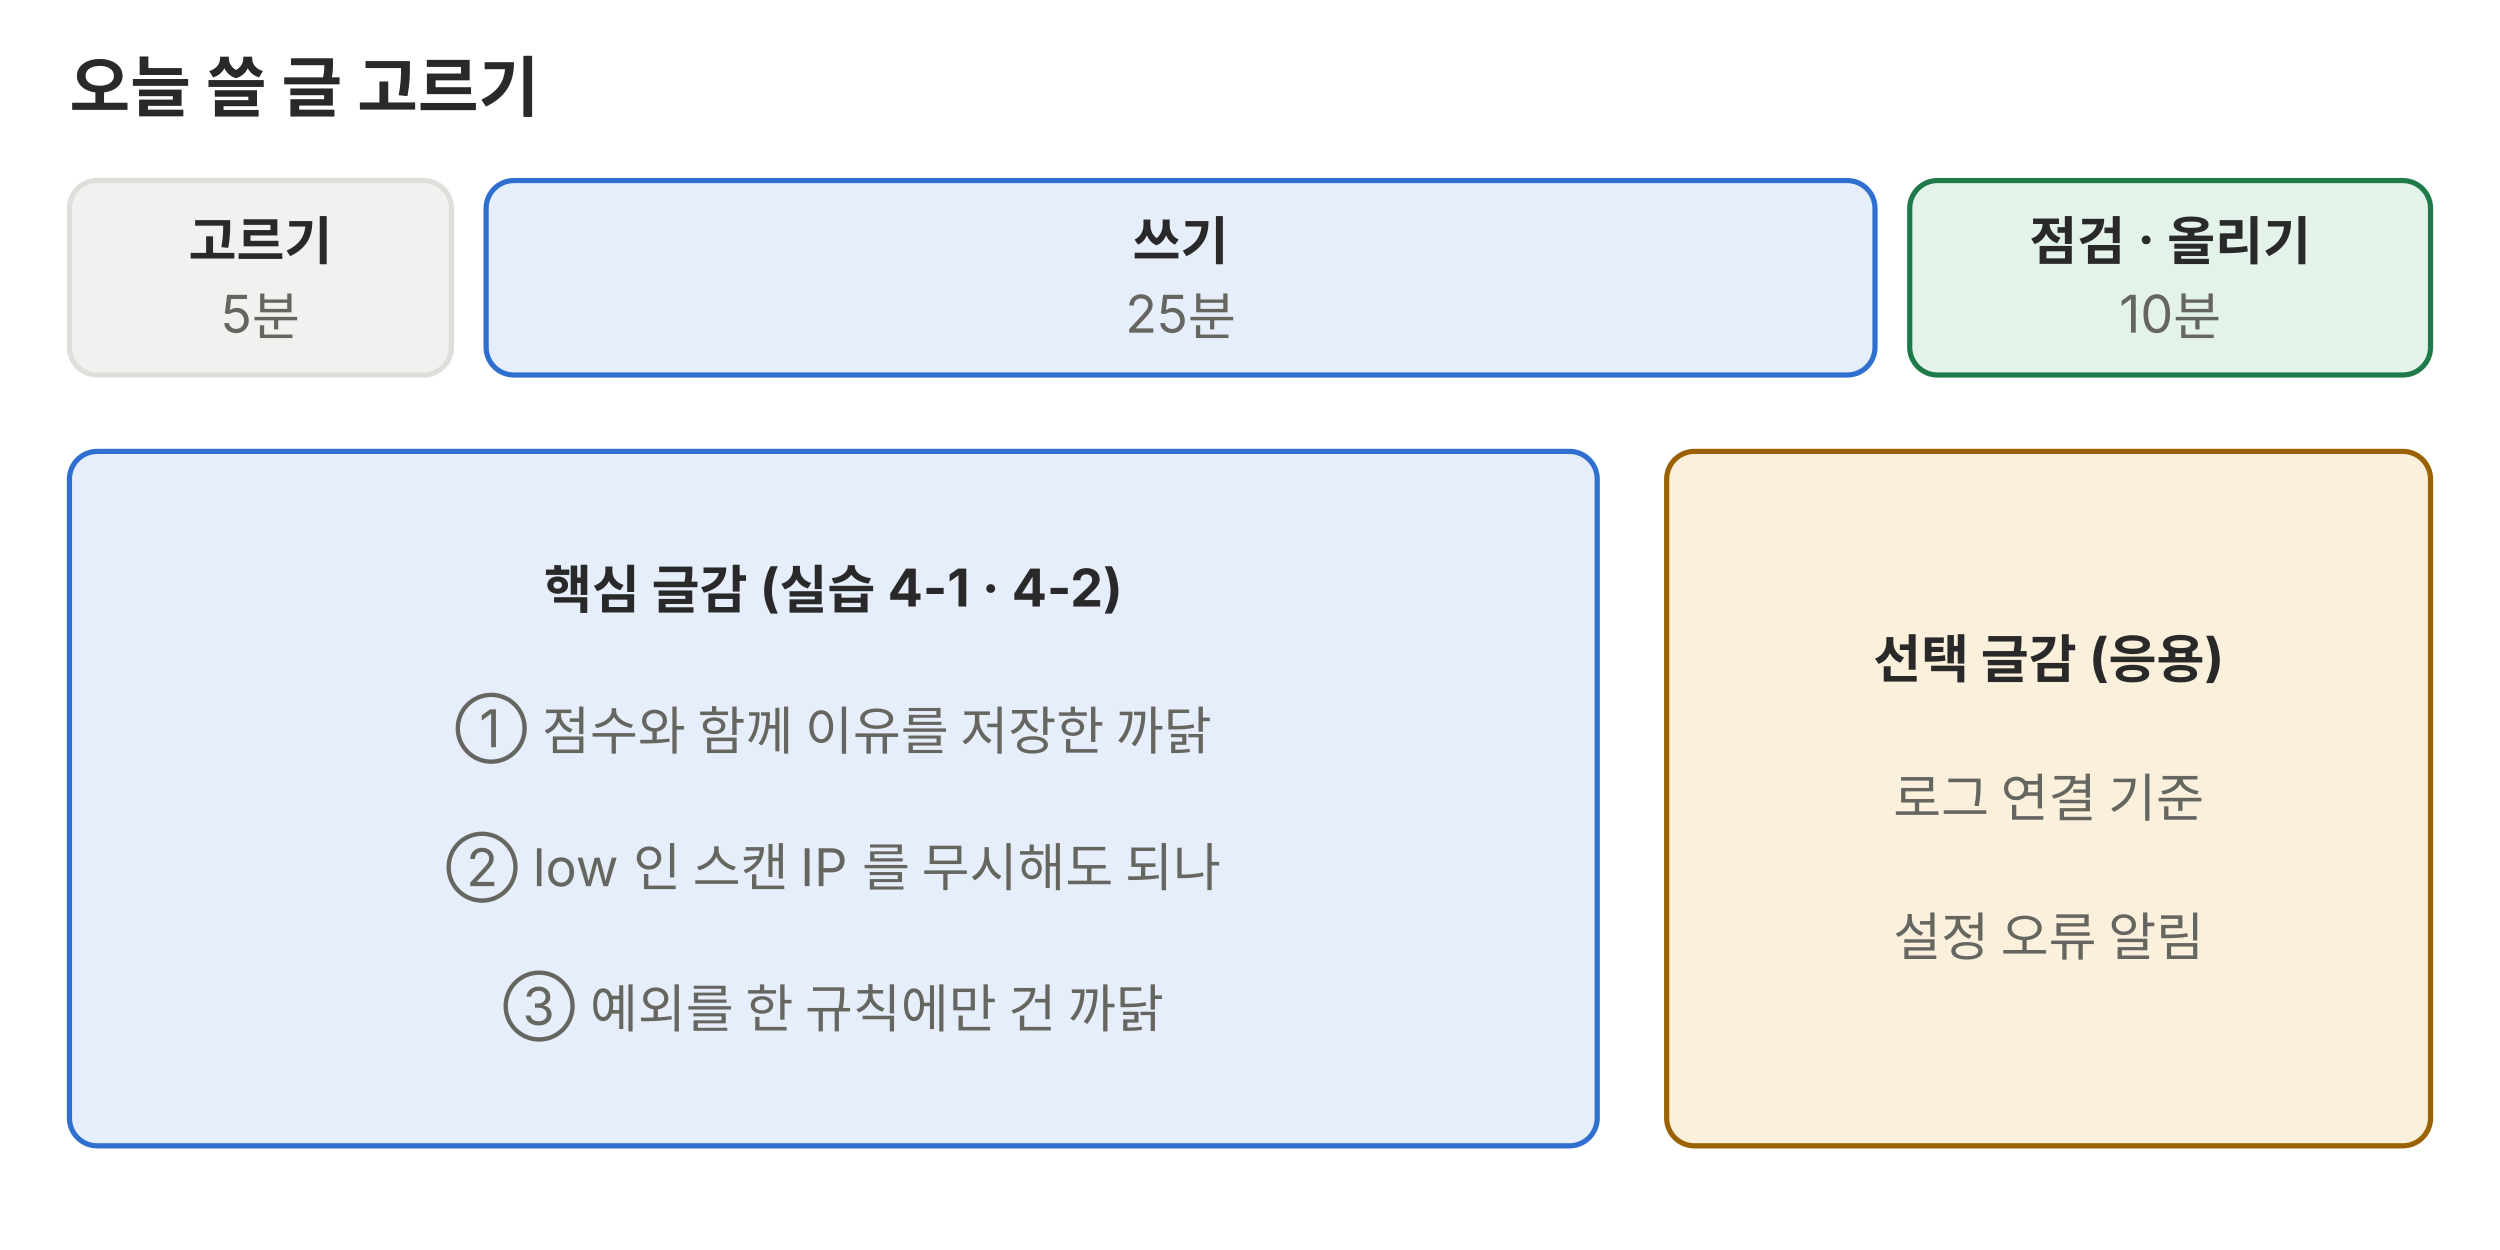
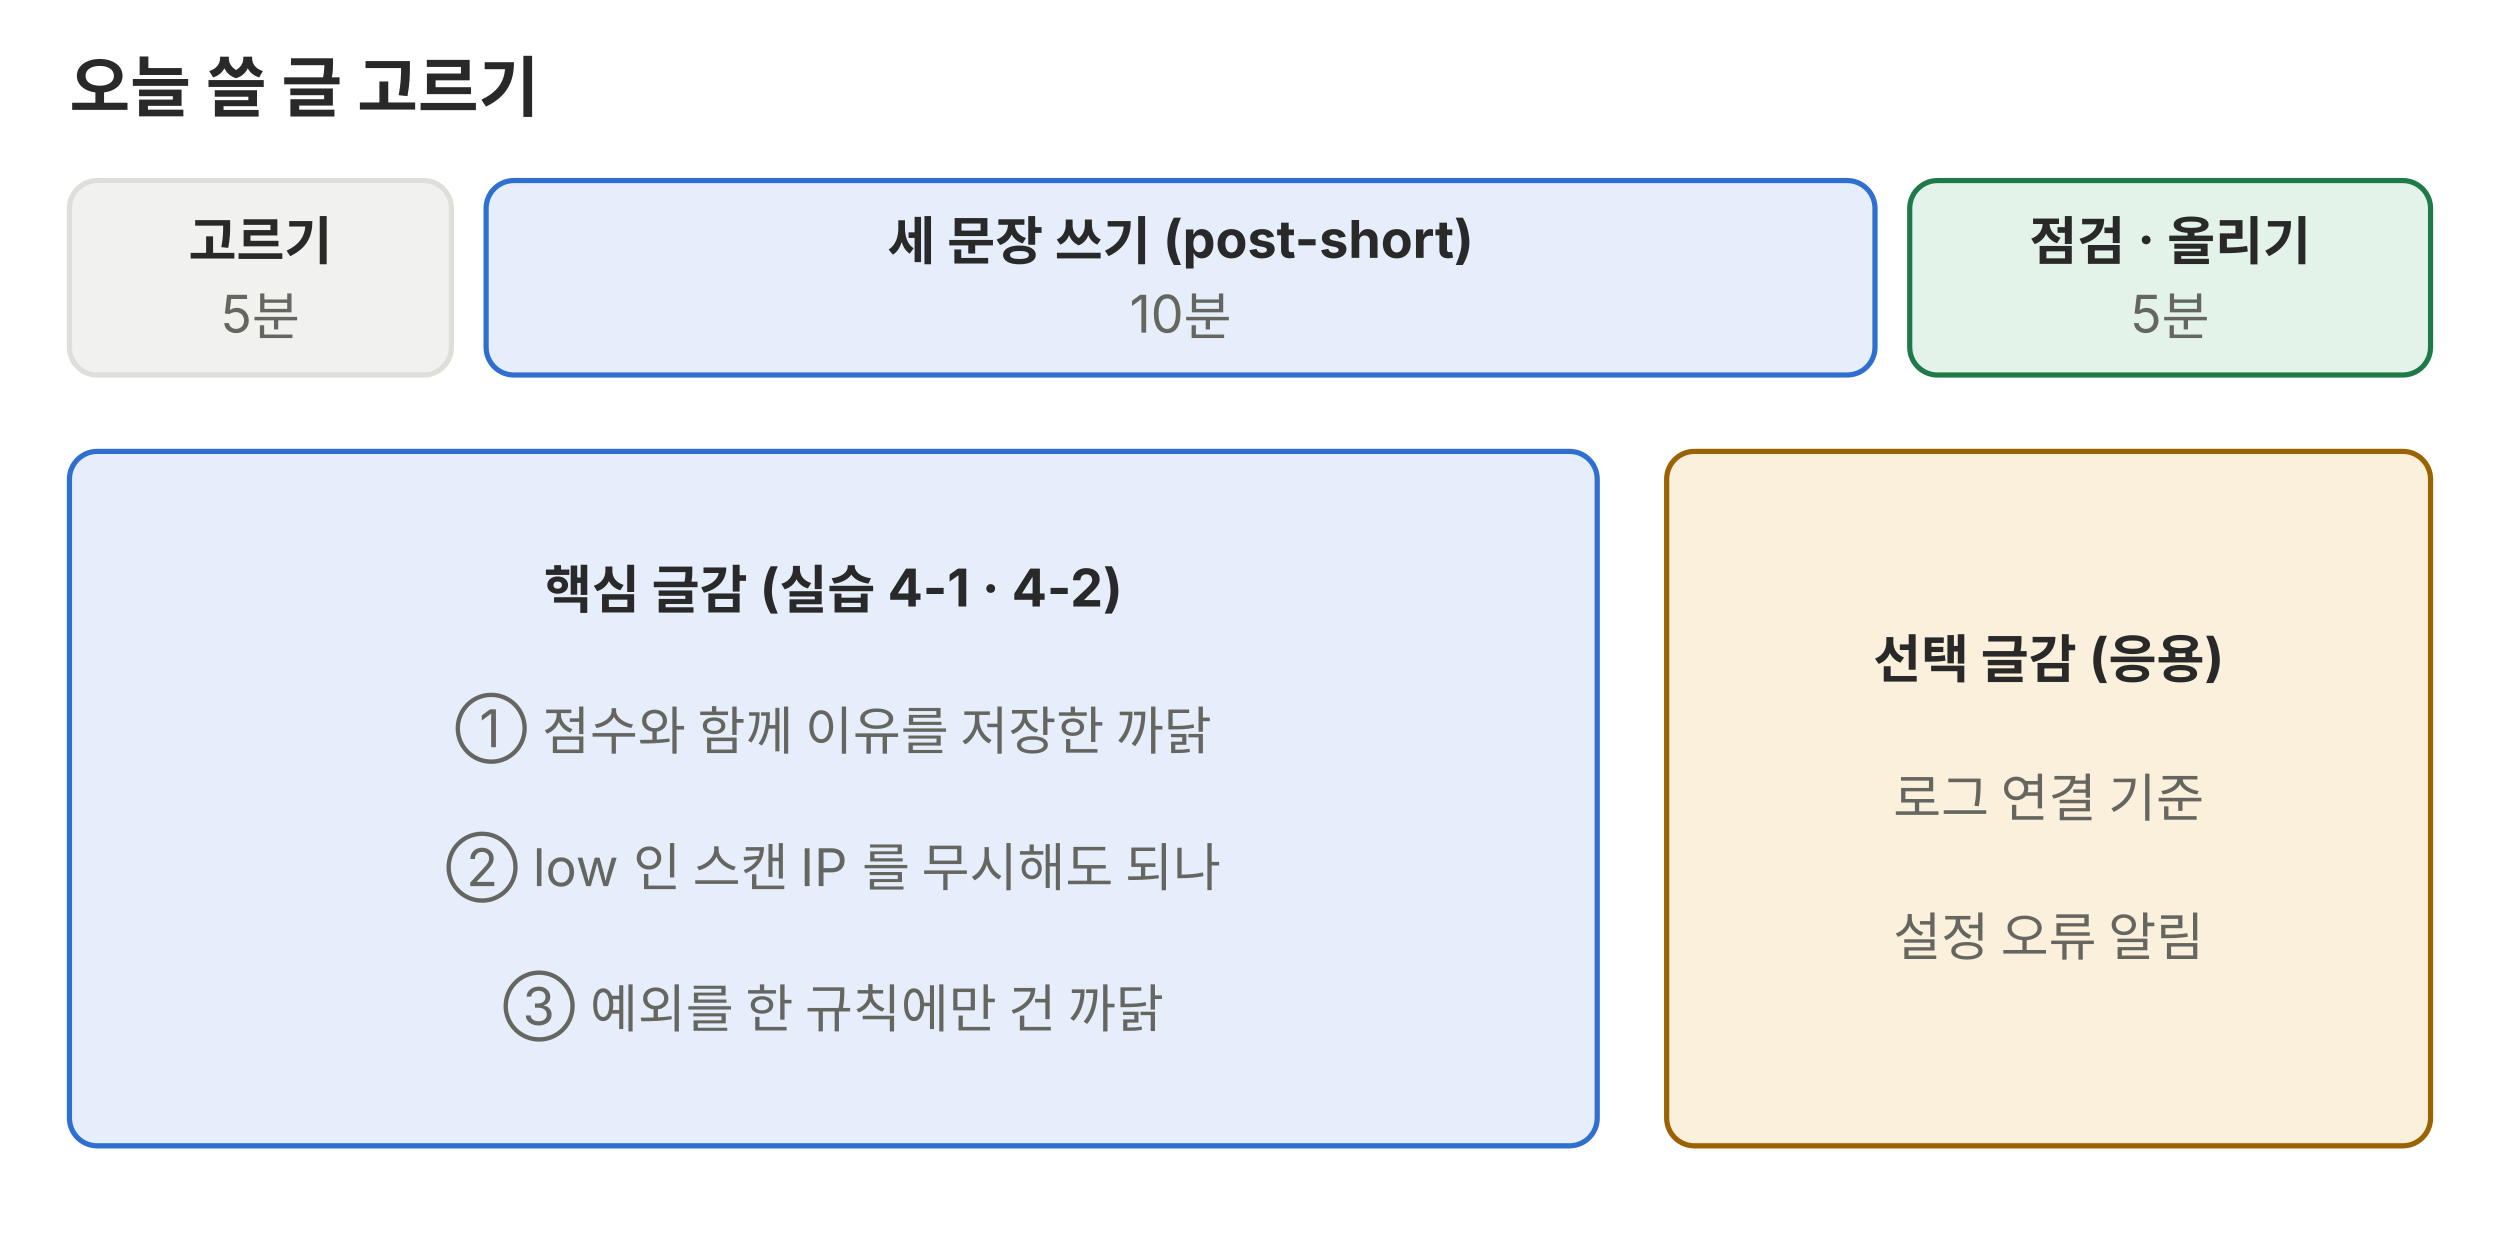
<svg xmlns="http://www.w3.org/2000/svg" viewBox="0 0 720 360" role="img" font-family="Pretendard, 'Noto Sans KR', -apple-system, 'Segoe UI', sans-serif">
  <defs>
    <marker id="a-p01" viewBox="0 0 10 10" refX="9" refY="5" markerWidth="7" markerHeight="7" orient="auto-start-reverse">
      <path d="M0 0L10 5L0 10z" fill="#666660" />
    </marker>
  </defs>
  <text x="20" y="32" font-size="19" text-anchor="start" fill="#292929" font-weight="700">오늘 쓸 글 고르기</text>
  <rect x="20" y="52" width="110" height="56" rx="8" fill="#f1f1ef" stroke="#dededb" stroke-width="1.5" />
  <text x="75.0" y="74.8" font-size="15" text-anchor="middle" fill="#292929" font-weight="700">고르기</text>
  <text x="75.0" y="95.8" font-size="15" text-anchor="middle" fill="#666660">5분</text>
  <rect x="140" y="52" width="400" height="56" rx="8" fill="#e6eefb" stroke="#2f6fd0" stroke-width="1.5" />
-   <text x="340.0" y="74.8" font-size="15" text-anchor="middle" fill="#292929" font-weight="700">쓰기</text>
-   <text x="340.0" y="95.8" font-size="15" text-anchor="middle" fill="#666660">25분</text>
+   <text x="340.0" y="74.8" font-size="15" text-anchor="middle" fill="#292929" font-weight="700">세 문장 쓰기 (post-short)</text>
+   <text x="340.0" y="95.8" font-size="15" text-anchor="middle" fill="#666660">10분</text>
  <rect x="550" y="52" width="150" height="56" rx="8" fill="#e4f3ea" stroke="#1f7a4a" stroke-width="1.5" />
  <text x="625.0" y="74.8" font-size="15" text-anchor="middle" fill="#292929" font-weight="700">점검 · 올리기</text>
-   <text x="625.0" y="95.8" font-size="15" text-anchor="middle" fill="#666660">10분</text>
+   <text x="625.0" y="95.8" font-size="15" text-anchor="middle" fill="#666660">5분</text>
  <rect x="20" y="130" width="440" height="200" rx="8" fill="#e6eefb" stroke="#2f6fd0" stroke-width="1.5" />
  <text x="240.0" y="175.2" font-size="15" text-anchor="middle" fill="#292929" font-weight="700">핵심 글감 (실습 4-1 · 4-2)</text>
  <text x="240.0" y="215.2" font-size="15" text-anchor="middle" fill="#666660">① 점수와 함께 이유를 저장한 까닭</text>
  <text x="240.0" y="255.2" font-size="15" text-anchor="middle" fill="#666660">② low 인 스캔 IP 를 무시해도 되나</text>
  <text x="240.0" y="295.2" font-size="15" text-anchor="middle" fill="#666660">③ 예외를 한 규칙에만 건 까닭</text>
  <rect x="480" y="130" width="220" height="200" rx="8" fill="#fbf0dc" stroke="#9a6200" stroke-width="1.5" />
  <text x="590.0" y="195.2" font-size="15" text-anchor="middle" fill="#292929" font-weight="700">선택 글감 (응용)</text>
  <text x="590.0" y="235.2" font-size="15" text-anchor="middle" fill="#666660">로그 연결 기준</text>
  <text x="590.0" y="275.2" font-size="15" text-anchor="middle" fill="#666660">설정 오류 알림</text>
</svg>
